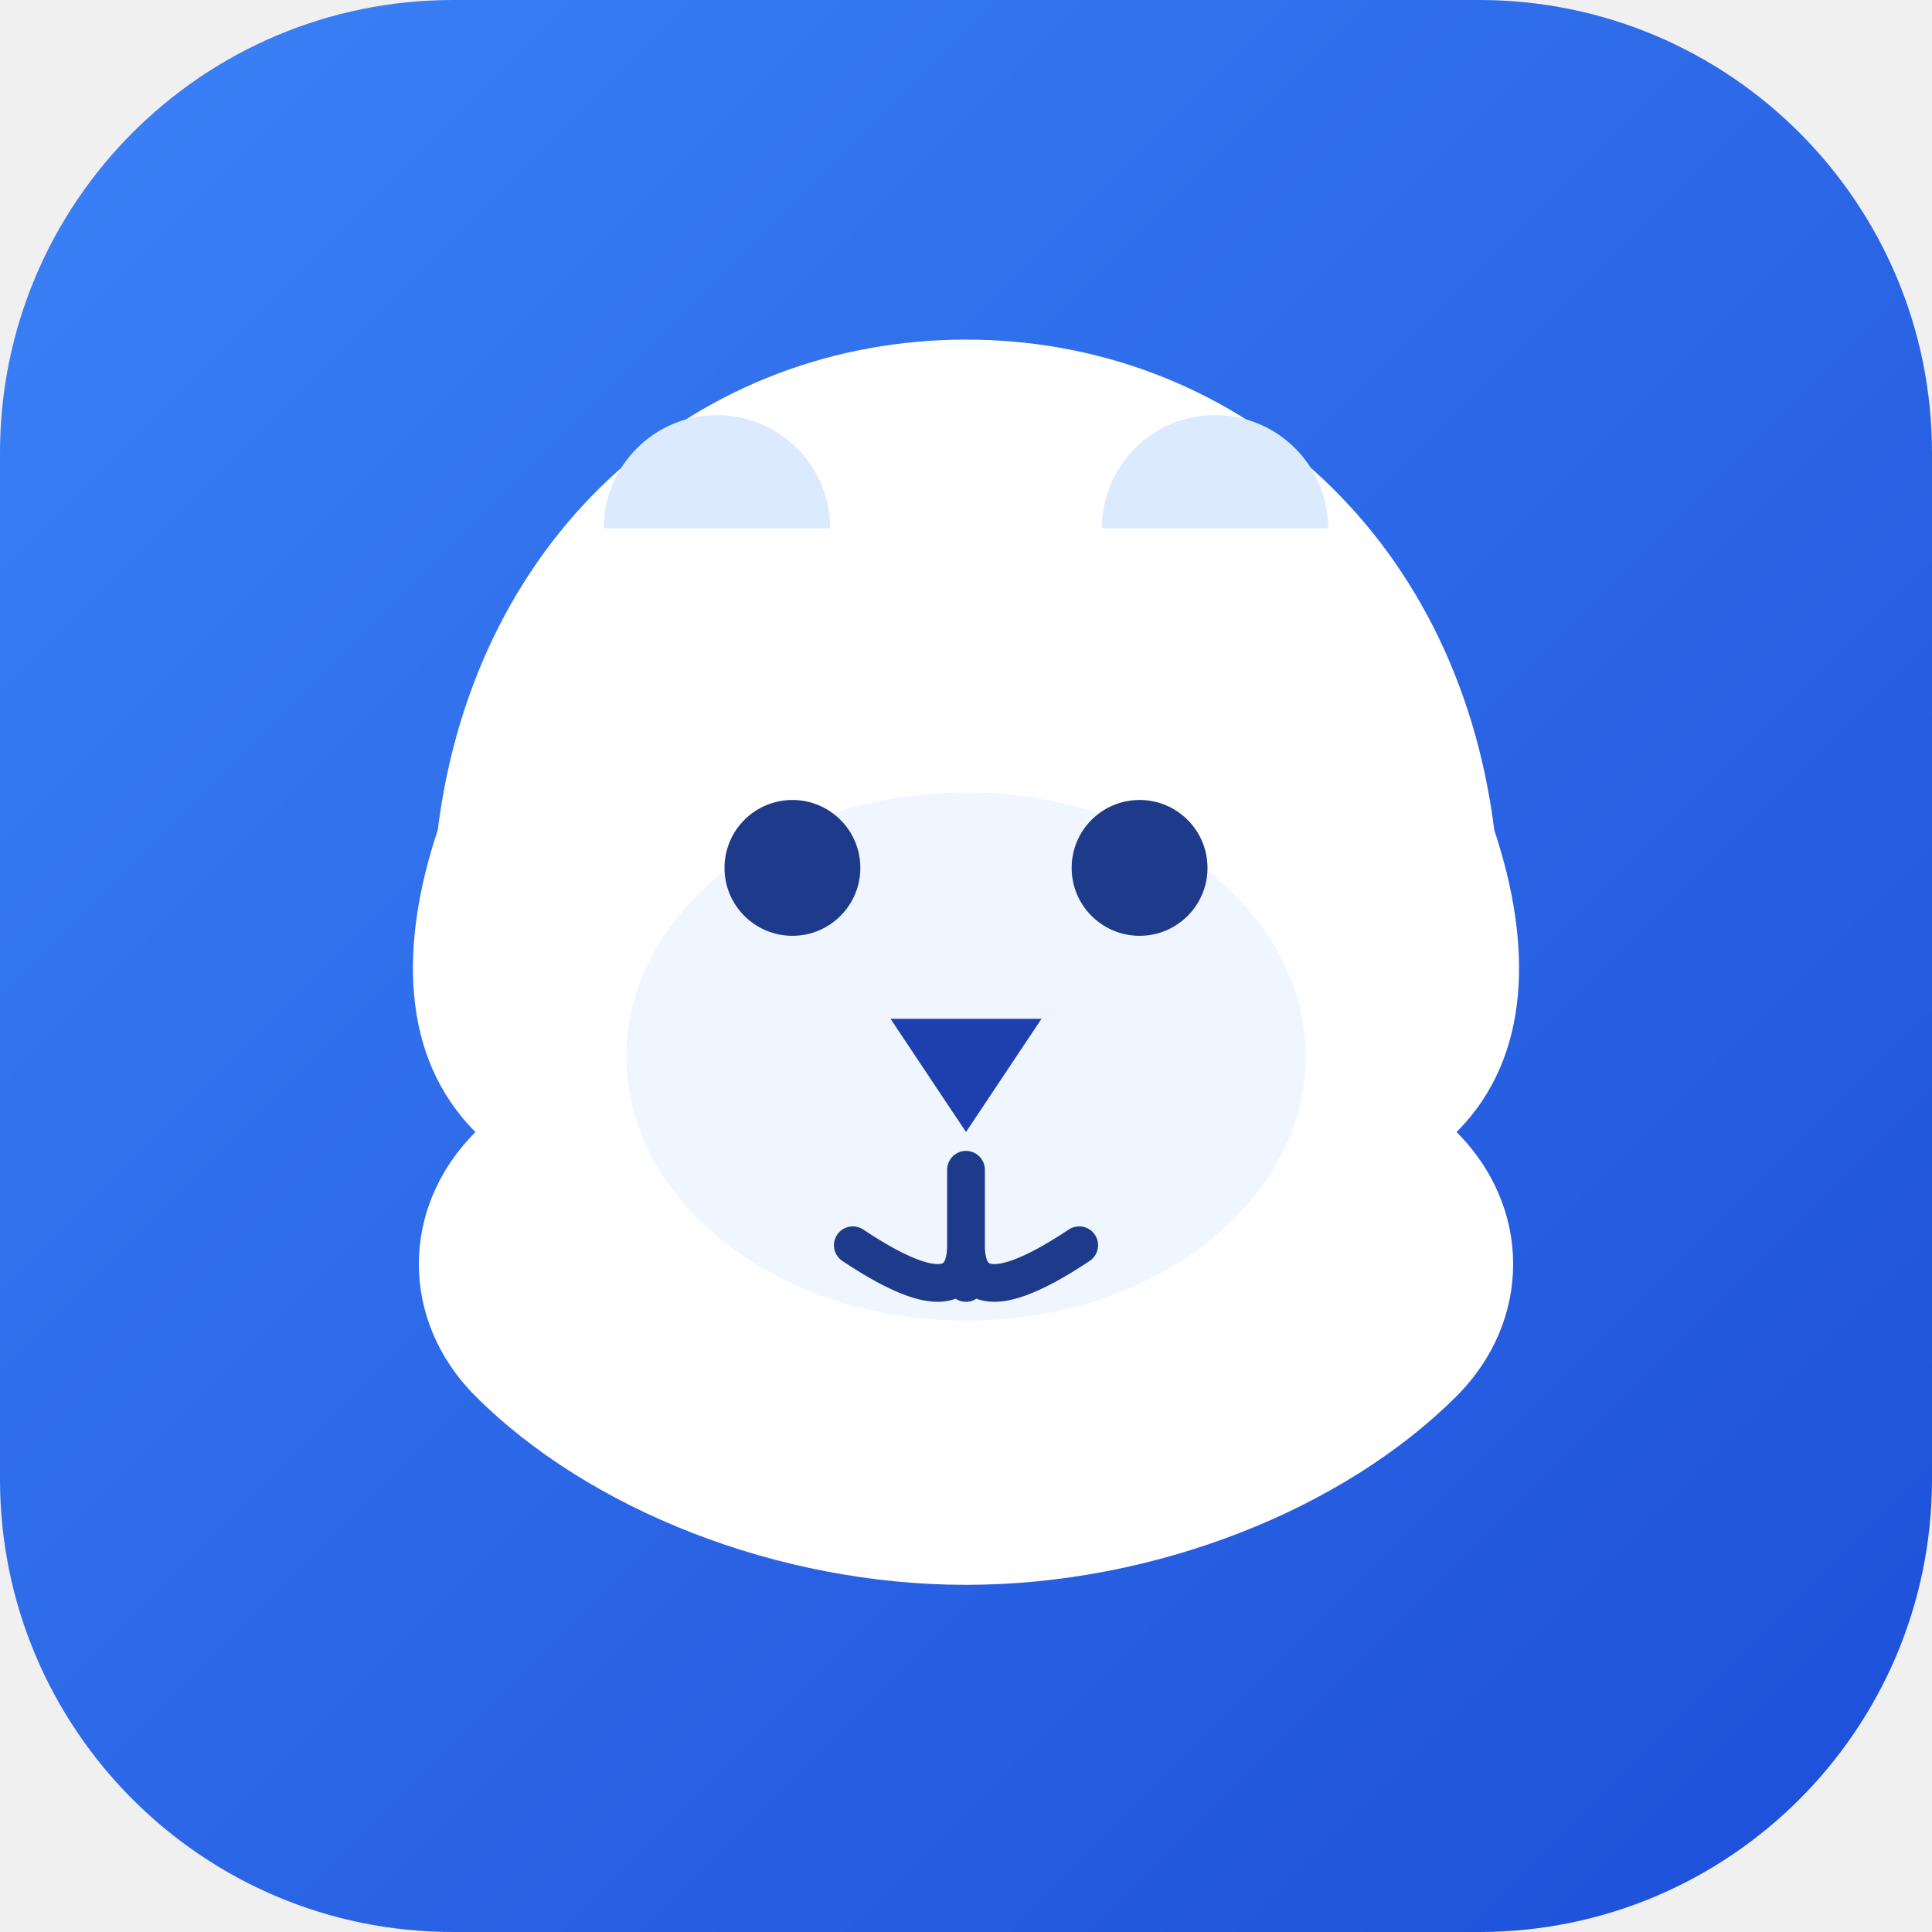
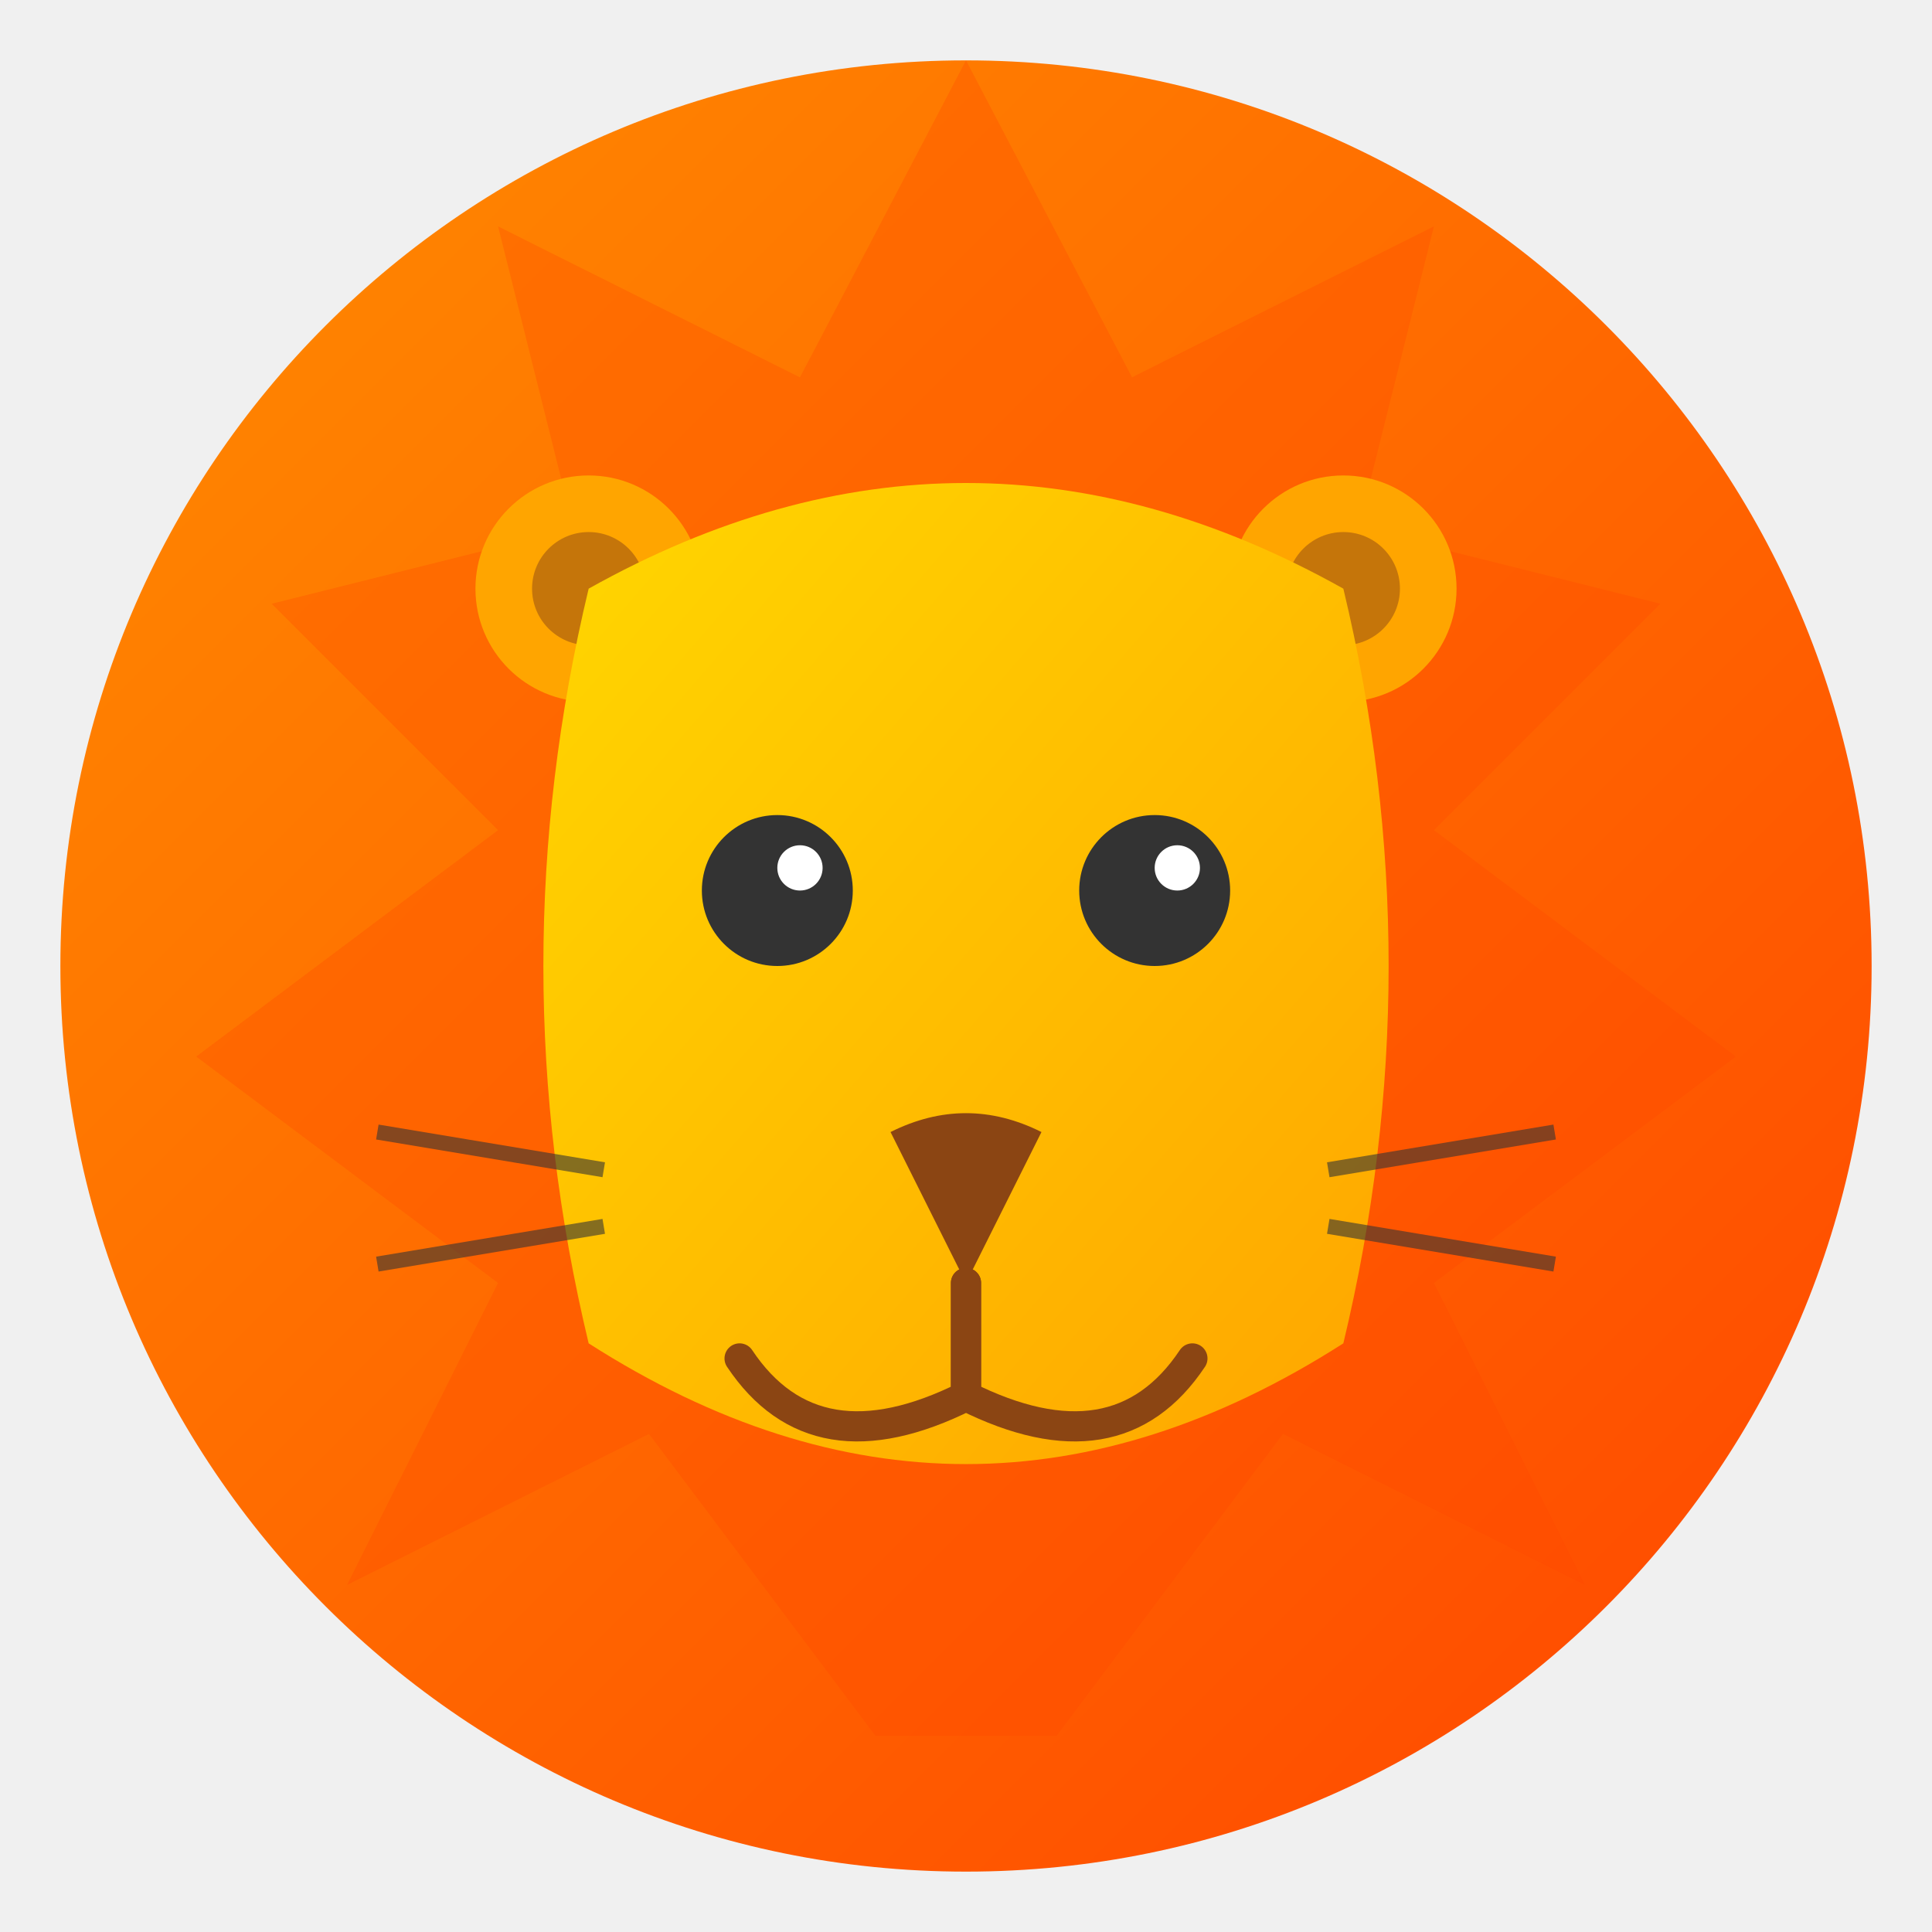
<svg xmlns="http://www.w3.org/2000/svg" viewBox="0 0 512 512">
  <defs>
-     <linearGradient id="blueGrad" x1="0%" y1="0%" x2="100%" y2="100%">
-       <stop offset="0%" style="stop-color:#3b82f6;stop-opacity:1" />
-       <stop offset="100%" style="stop-color:#1d4ed8;stop-opacity:1" />
+     <linearGradient id="mane" x1="0%" y1="0%" x2="100%" y2="100%">
+       <stop offset="0%" style="stop-color:#FF8C00;stop-opacity:1" />
+       <stop offset="100%" style="stop-color:#FF4500;stop-opacity:1" />
+     </linearGradient>
+     <linearGradient id="face" x1="0%" y1="0%" x2="100%" y2="100%">
+       <stop offset="0%" style="stop-color:#FFD700;stop-opacity:1" />
+       <stop offset="100%" style="stop-color:#FFA500;stop-opacity:1" />
    </linearGradient>
  </defs>
-   <rect width="512" height="512" rx="120" fill="url(#blueGrad)" />
-   <path fill="#ffffff" d="M256 90 c-70 0 -130 50 -140 130 c-10 30 -10 60 10 80 c -20 20 -20 50 0 70 c 30 30 80 50 130 50 s 100 -20 130 -50 c 20 -20 20 -50 0 -70 c 20 -20 20 -50 10 -80 c -10 -80 -70 -130 -140 -130 Z" />
-   <path fill="#dbeafe" d="M160 140 a 30 30 0 0 1 60 0 Z" />
-   <path fill="#dbeafe" d="M292 140 a 30 30 0 0 1 60 0 Z" />
-   <ellipse cx="256" cy="280" rx="90" ry="70" fill="#eff6ff" />
-   <circle cx="210" cy="230" r="18" fill="#1e3a8a" />
-   <circle cx="302" cy="230" r="18" fill="#1e3a8a" />
-   <path fill="#1e40af" d="M236 270 h 40 l -20 30 Z" />
-   <path fill="none" stroke="#1e3a8a" stroke-width="10" stroke-linecap="round" d="M256 310 v 30 M 226 330 q 30 20 30 0 q 0 20 30 0" />
+   <circle cx="256" cy="256" r="240" fill="url(#mane)" />
+   <path d="M256 16 L300 100 L380 60 L360 140 L440 160 L380 220 L460 280 L380 340 L420 420 L340 380 L280 460 L232 460 L172 380 L92 420 L132 340 L52 280 L132 220 L72 160 L152 140 L132 60 L212 100 Z" fill="#FF4500" opacity="0.3" />
+   <circle cx="156" cy="156" r="30" fill="#FFA500" />
+   <circle cx="356" cy="156" r="30" fill="#FFA500" />
+   <circle cx="156" cy="156" r="15" fill="#8B4513" opacity="0.5" />
+   <circle cx="356" cy="156" r="15" fill="#8B4513" opacity="0.5" />
+   <path d="M156 156 Q256 100 356 156 Q380 256 356 356 Q256 420 156 356 Q132 256 156 156 Z" fill="url(#face)" />
+   <circle cx="206" cy="236" r="20" fill="#333" />
+   <circle cx="306" cy="236" r="20" fill="#333" />
+   <circle cx="212" cy="230" r="6" fill="#FFF" />
+   <circle cx="312" cy="230" r="6" fill="#FFF" />
+   <path d="M236 300 Q256 290 276 300 L256 340 Z" fill="#8B4513" />
+   <path d="M256 340 L256 370 Q216 390 196 360" fill="none" stroke="#8B4513" stroke-width="8" stroke-linecap="round" />
+   <path d="M256 340 L256 370 Q296 390 316 360" fill="none" stroke="#8B4513" stroke-width="8" stroke-linecap="round" />
+   <line x1="160" y1="310" x2="100" y2="300" stroke="#333" stroke-width="4" opacity="0.6" />
+   <line x1="160" y1="325" x2="100" y2="335" stroke="#333" stroke-width="4" opacity="0.6" />
+   <line x1="352" y1="310" x2="412" y2="300" stroke="#333" stroke-width="4" opacity="0.6" />
+   <line x1="352" y1="325" x2="412" y2="335" stroke="#333" stroke-width="4" opacity="0.6" />
</svg>
